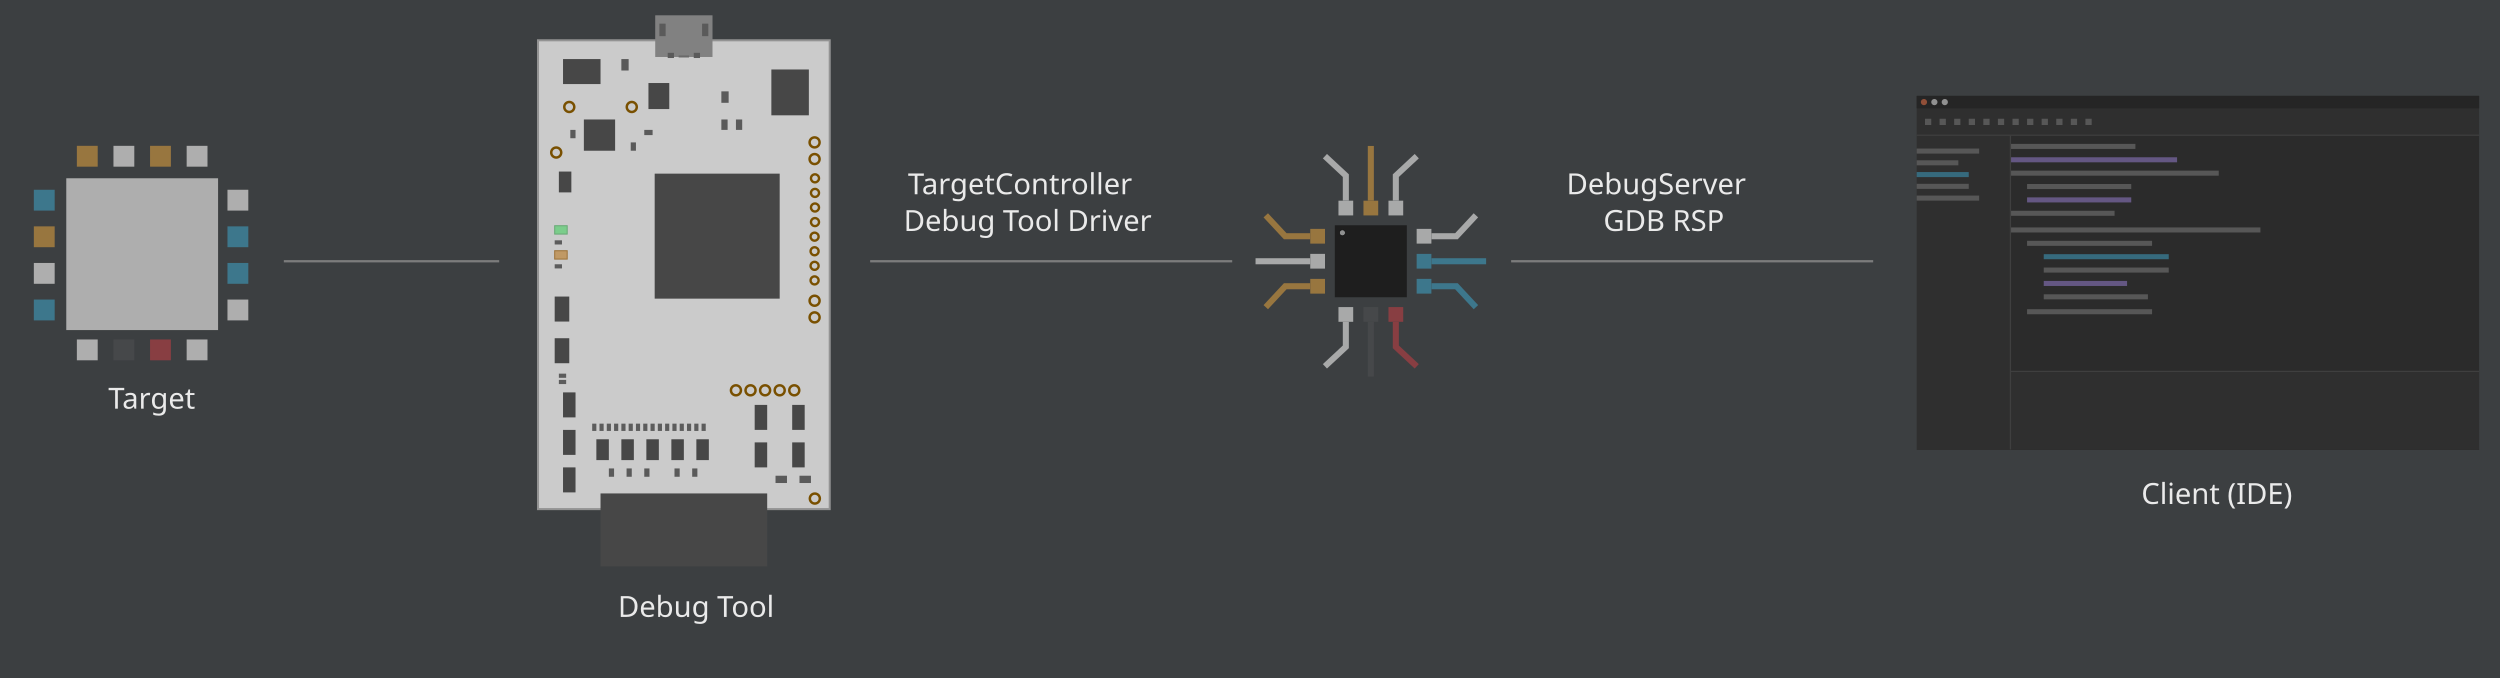
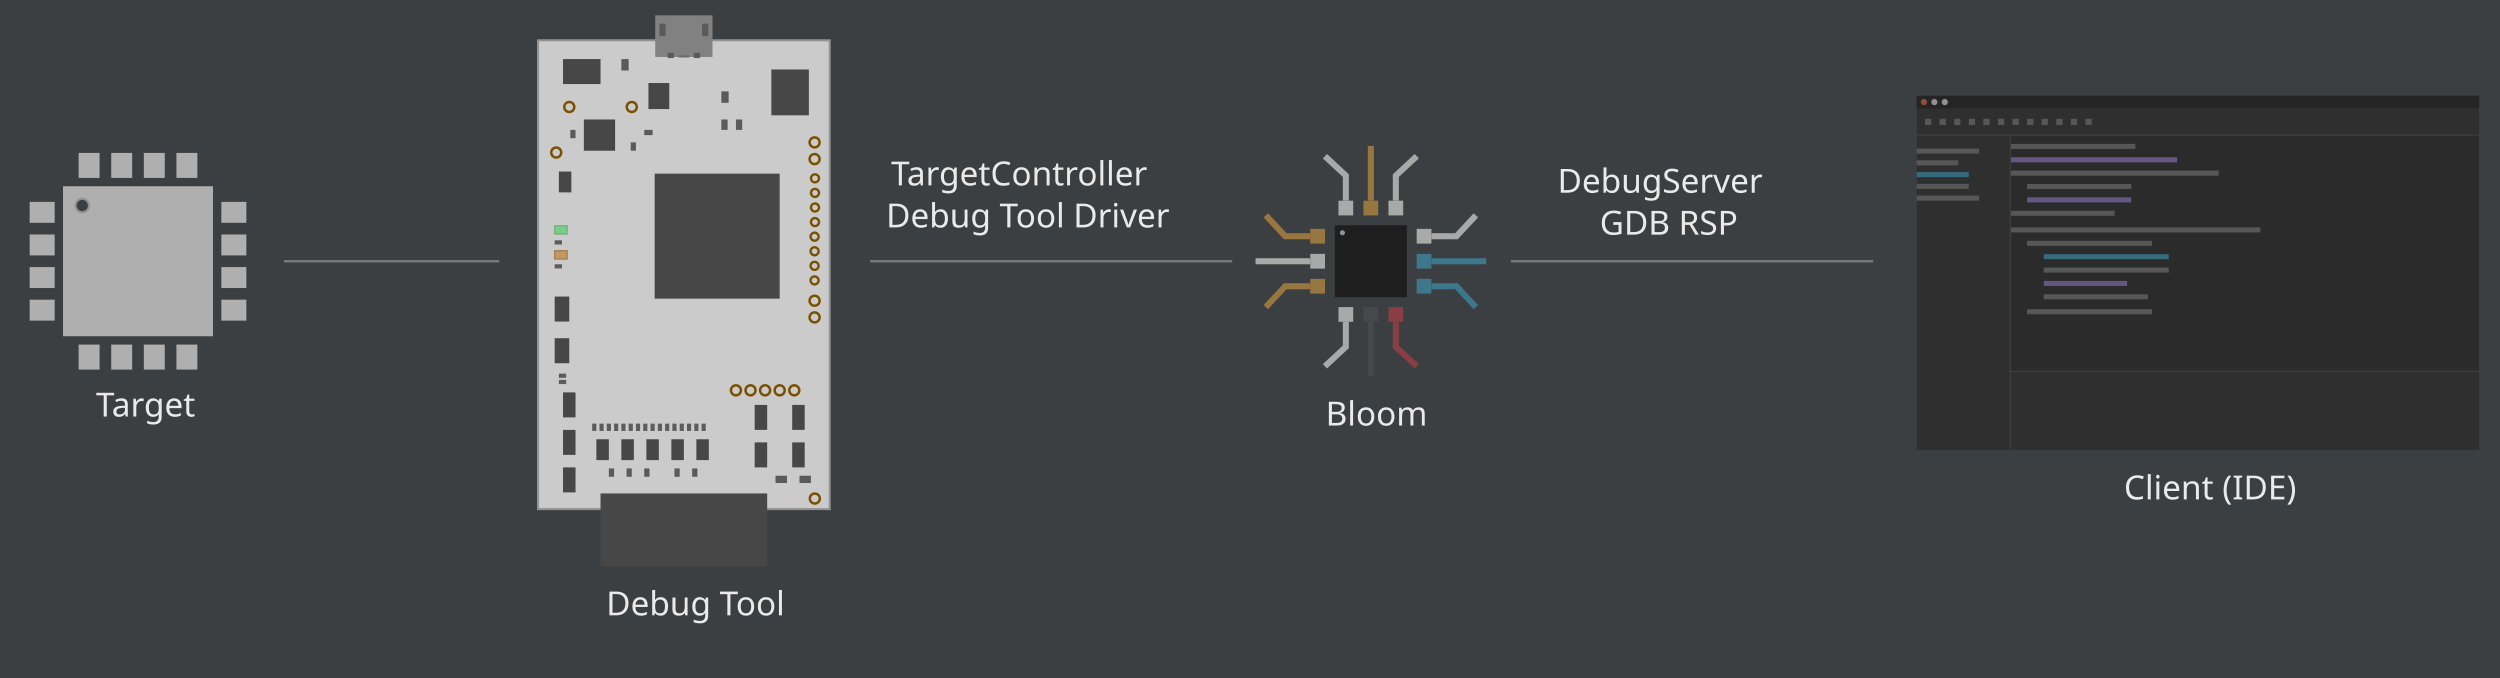
<svg xmlns="http://www.w3.org/2000/svg" width="1200" height="325" viewBox="0 0 317.5 85.99" version="1.1" id="svg4362">
  <defs id="defs4356">
    <rect x="101.296" y="34.963" width="29.271" height="15.143" id="rect1286" />
    <rect x="142.055" y="42.473" width="42.56" height="13.53" id="rect5726" />
  </defs>
  <g id="layer3" style="display:inline">
    <rect style="fill:#3c3f41;fill-opacity:1;stroke:none;stroke-width:0.14;stroke-miterlimit:4;stroke-dasharray:none;stroke-opacity:1" id="rect1337" width="333.052" height="113.406" x="-10.907" y="-2.879" />
  </g>
  <g id="layer1">
    <rect style="display:inline;fill:#cbcbcb;fill-opacity:1;stroke:#939393;stroke-width:0.259;stroke-miterlimit:4;stroke-dasharray:none;stroke-opacity:1" id="rect1596" width="59.537" height="37.047" x="-64.654" y="68.326" transform="rotate(-90)" />
    <rect style="display:inline;opacity:1;fill:#474747;fill-opacity:1;stroke-width:0.414" id="rect1621" width="15.875" height="15.875" x="-37.928" y="83.145" transform="rotate(-90)" />
    <rect style="display:inline;opacity:1;fill:#474747;fill-opacity:1;stroke-width:0.137" id="rect1621-3" width="5.821" height="4.763" x="-14.645" y="97.962" transform="rotate(-90)" />
    <rect style="display:inline;opacity:1;fill:#474747;fill-opacity:1;stroke-width:0.303" id="rect1638" width="2.646" height="1.587" x="-58.433" y="75.737" transform="rotate(-90)" />
    <rect style="display:inline;opacity:1;fill:#474747;fill-opacity:1;stroke-width:0.303" id="rect1638-6" width="2.646" height="1.587" x="-58.433" y="78.912" transform="rotate(-90)" />
    <rect style="display:inline;opacity:1;fill:#474747;fill-opacity:1;stroke-width:0.303" id="rect1638-6-7" width="2.646" height="1.587" x="-58.433" y="82.087" transform="rotate(-90)" />
    <rect style="display:inline;opacity:1;fill:#474747;fill-opacity:1;stroke-width:0.303" id="rect1638-6-7-5" width="2.646" height="1.587" x="-58.433" y="85.262" transform="rotate(-90)" />
    <rect style="display:inline;opacity:1;fill:#474747;fill-opacity:1;stroke-width:0.303" id="rect1638-6-7-5-3" width="2.646" height="1.587" x="-58.433" y="88.437" transform="rotate(-90)" />
    <rect style="display:inline;opacity:1;fill:#474747;fill-opacity:1;stroke-width:0.332" id="rect1638-6-7-5-3-5" width="3.175" height="1.587" x="-59.359" y="95.845" transform="rotate(-90)" />
    <rect style="display:inline;opacity:1;fill:#474747;fill-opacity:1;stroke-width:0.332" id="rect1638-6-7-5-3-5-6" width="3.175" height="1.587" x="-54.597" y="95.845" transform="rotate(-90)" />
    <rect style="display:inline;opacity:1;fill:#474747;fill-opacity:1;stroke-width:0.332" id="rect1638-6-7-5-3-5-6-2" width="3.175" height="1.587" x="-59.359" y="100.608" transform="rotate(-90)" />
    <rect style="display:inline;opacity:1;fill:#474747;fill-opacity:1;stroke-width:0.332" id="rect1638-6-7-5-3-5-6-2-9" width="3.175" height="1.587" x="-54.597" y="100.608" transform="rotate(-90)" />
    <rect style="display:inline;opacity:1;fill:#818181;fill-opacity:1;stroke-width:0.26" id="rect1760" width="5.292" height="7.276" x="-7.236" y="83.212" transform="rotate(-90)" />
    <rect style="display:inline;opacity:1;fill:#474747;fill-opacity:1;stroke-width:0.332" id="rect1638-6-7-5-3-5-1" width="3.175" height="1.587" x="-62.534" y="71.504" transform="rotate(-90)" />
    <rect style="display:inline;opacity:1;fill:#474747;fill-opacity:1;stroke-width:0.332" id="rect1638-6-7-5-3-5-1-2" width="3.175" height="1.587" x="-57.772" y="71.504" transform="rotate(-90)" />
    <rect style="display:inline;opacity:1;fill:#474747;fill-opacity:1;stroke-width:0.332" id="rect1638-6-7-5-3-5-1-2-7" width="3.175" height="1.587" x="-53.009" y="71.504" transform="rotate(-90)" />
    <rect style="display:inline;opacity:1;fill:#474747;fill-opacity:1;stroke-width:0.101" id="rect1621-3-0" width="3.175" height="4.763" x="-10.676" y="71.504" transform="rotate(-90)" />
    <rect style="display:inline;opacity:1;fill:#474747;fill-opacity:1;stroke-width:0.104" id="rect1621-3-9" width="3.969" height="3.969" x="-19.143" y="74.15" transform="rotate(-90)" />
    <rect style="display:inline;opacity:1;fill:#474747;fill-opacity:1;stroke-width:0.359" id="rect1638-6-7-5-3-5-1-3" width="3.175" height="1.852" x="-46.13" y="70.445" transform="rotate(-90)" />
    <rect style="display:inline;opacity:1;fill:#474747;fill-opacity:1;stroke-width:0.359" id="rect1638-6-7-5-3-5-1-2-6" width="3.175" height="1.852" x="-40.838" y="70.445" transform="rotate(-90)" />
    <rect style="display:inline;opacity:1;fill:#474747;fill-opacity:1;stroke-width:0.303" id="rect1638-8" width="2.646" height="1.587" x="-24.434" y="70.975" transform="rotate(-90)" />
    <rect style="display:inline;opacity:1;fill:#5c5c5c;fill-opacity:1;stroke:none;stroke-width:0.217;stroke-miterlimit:4;stroke-dasharray:none;stroke-opacity:1" id="rect2260" width="0.926" height="0.529" x="-54.729" y="75.208" transform="rotate(-90)" />
    <rect style="display:inline;opacity:1;fill:#5c5c5c;fill-opacity:1;stroke:none;stroke-width:0.217;stroke-miterlimit:4;stroke-dasharray:none;stroke-opacity:1" id="rect2260-3" width="0.926" height="0.529" x="-54.729" y="76.134" transform="rotate(-90)" />
    <rect style="display:inline;opacity:1;fill:#5c5c5c;fill-opacity:1;stroke:none;stroke-width:0.217;stroke-miterlimit:4;stroke-dasharray:none;stroke-opacity:1" id="rect2260-3-6" width="0.926" height="0.529" x="-54.729" y="77.06" transform="rotate(-90)" />
    <rect style="display:inline;opacity:1;fill:#5c5c5c;fill-opacity:1;stroke:none;stroke-width:0.217;stroke-miterlimit:4;stroke-dasharray:none;stroke-opacity:1" id="rect2260-1" width="0.926" height="0.529" x="-54.729" y="77.986" transform="rotate(-90)" />
    <rect style="display:inline;opacity:1;fill:#5c5c5c;fill-opacity:1;stroke:none;stroke-width:0.217;stroke-miterlimit:4;stroke-dasharray:none;stroke-opacity:1" id="rect2260-3-0" width="0.926" height="0.529" x="-54.729" y="78.912" transform="rotate(-90)" />
    <rect style="display:inline;opacity:1;fill:#5c5c5c;fill-opacity:1;stroke:none;stroke-width:0.217;stroke-miterlimit:4;stroke-dasharray:none;stroke-opacity:1" id="rect2260-3-6-6" width="0.926" height="0.529" x="-54.729" y="79.838" transform="rotate(-90)" />
    <rect style="display:inline;opacity:1;fill:#5c5c5c;fill-opacity:1;stroke:none;stroke-width:0.217;stroke-miterlimit:4;stroke-dasharray:none;stroke-opacity:1" id="rect2260-32" width="0.926" height="0.529" x="-54.729" y="80.764" transform="rotate(-90)" />
    <rect style="display:inline;opacity:1;fill:#5c5c5c;fill-opacity:1;stroke:none;stroke-width:0.217;stroke-miterlimit:4;stroke-dasharray:none;stroke-opacity:1" id="rect2260-3-06" width="0.926" height="0.529" x="-54.729" y="81.69" transform="rotate(-90)" />
    <rect style="display:inline;opacity:1;fill:#5c5c5c;fill-opacity:1;stroke:none;stroke-width:0.217;stroke-miterlimit:4;stroke-dasharray:none;stroke-opacity:1" id="rect2260-3-6-1" width="0.926" height="0.529" x="-54.729" y="82.616" transform="rotate(-90)" />
    <rect style="display:inline;opacity:1;fill:#5c5c5c;fill-opacity:1;stroke:none;stroke-width:0.217;stroke-miterlimit:4;stroke-dasharray:none;stroke-opacity:1" id="rect2260-1-5" width="0.926" height="0.529" x="-54.729" y="83.542" transform="rotate(-90)" />
    <rect style="display:inline;opacity:1;fill:#5c5c5c;fill-opacity:1;stroke:none;stroke-width:0.217;stroke-miterlimit:4;stroke-dasharray:none;stroke-opacity:1" id="rect2260-3-0-5" width="0.926" height="0.529" x="-54.729" y="84.468" transform="rotate(-90)" />
    <rect style="display:inline;opacity:1;fill:#5c5c5c;fill-opacity:1;stroke:none;stroke-width:0.217;stroke-miterlimit:4;stroke-dasharray:none;stroke-opacity:1" id="rect2260-3-6-6-4" width="0.926" height="0.529" x="-54.729" y="85.394" transform="rotate(-90)" />
    <rect style="display:inline;opacity:1;fill:#5c5c5c;fill-opacity:1;stroke:none;stroke-width:0.217;stroke-miterlimit:4;stroke-dasharray:none;stroke-opacity:1" id="rect2260-3-6-1-7" width="0.926" height="0.529" x="-54.729" y="86.32" transform="rotate(-90)" />
    <rect style="display:inline;opacity:1;fill:#5c5c5c;fill-opacity:1;stroke:none;stroke-width:0.217;stroke-miterlimit:4;stroke-dasharray:none;stroke-opacity:1" id="rect2260-1-5-6" width="0.926" height="0.529" x="-54.729" y="87.246" transform="rotate(-90)" />
    <rect style="display:inline;opacity:1;fill:#5c5c5c;fill-opacity:1;stroke:none;stroke-width:0.217;stroke-miterlimit:4;stroke-dasharray:none;stroke-opacity:1" id="rect2260-3-0-5-5" width="0.926" height="0.529" x="-54.729" y="88.172" transform="rotate(-90)" />
    <rect style="display:inline;opacity:1;fill:#5c5c5c;fill-opacity:1;stroke:none;stroke-width:0.217;stroke-miterlimit:4;stroke-dasharray:none;stroke-opacity:1" id="rect2260-3-6-6-4-6" width="0.926" height="0.529" x="-54.729" y="89.098" transform="rotate(-90)" />
    <rect style="display:inline;opacity:1;fill:#7bcd8b;fill-opacity:1;stroke:#6baa78;stroke-width:0.132;stroke-miterlimit:4;stroke-dasharray:none;stroke-opacity:1" id="rect2367" width="1.058" height="1.587" x="-29.726" y="70.445" transform="rotate(-90)" />
    <rect style="display:inline;opacity:1;fill:#c09965;fill-opacity:1;stroke:#9e753d;stroke-width:0.132;stroke-miterlimit:4;stroke-dasharray:none;stroke-opacity:1" id="rect2367-9" width="1.058" height="1.587" x="-32.901" y="70.445" transform="rotate(-90)" />
    <rect style="display:inline;opacity:1;fill:#5a5a5a;fill-opacity:1;stroke:none;stroke-width:0.308;stroke-miterlimit:4;stroke-dasharray:none;stroke-opacity:1" id="rect2402" width="1.587" height="0.794" x="-4.591" y="83.741" transform="rotate(-90)" />
    <rect style="display:inline;opacity:1;fill:#5a5a5a;fill-opacity:1;stroke:none;stroke-width:0.308;stroke-miterlimit:4;stroke-dasharray:none;stroke-opacity:1" id="rect2402-4" width="1.587" height="0.794" x="-4.591" y="89.165" transform="rotate(-90)" />
    <rect style="display:inline;opacity:1;fill:#5a5a5a;fill-opacity:1;stroke:none;stroke-width:0.199;stroke-miterlimit:4;stroke-dasharray:none;stroke-opacity:1" id="rect2402-4-5" width="0.661" height="0.794" x="-7.369" y="88.106" transform="rotate(-90)" />
    <rect style="display:inline;opacity:1;fill:#5a5a5a;fill-opacity:1;stroke:none;stroke-width:0.199;stroke-miterlimit:4;stroke-dasharray:none;stroke-opacity:1" id="rect2402-4-5-2" width="0.661" height="0.794" x="-7.369" y="84.799" transform="rotate(-90)" />
    <rect style="display:inline;opacity:1;fill:#5a5a5a;fill-opacity:1;stroke:none;stroke-width:0.083;stroke-miterlimit:4;stroke-dasharray:none;stroke-opacity:1" id="rect2458" width="1.323" height="0.794" x="-16.497" y="93.464" transform="rotate(-90)" />
    <rect style="display:inline;opacity:1;fill:#5a5a5a;fill-opacity:1;stroke:none;stroke-width:0.083;stroke-miterlimit:4;stroke-dasharray:none;stroke-opacity:1" id="rect2458-5" width="1.323" height="0.794" x="-16.497" y="91.612" transform="rotate(-90)" />
    <rect style="display:inline;opacity:1;fill:#5a5a5a;fill-opacity:1;stroke:none;stroke-width:0.094;stroke-miterlimit:4;stroke-dasharray:none;stroke-opacity:1" id="rect2458-5-4" width="1.455" height="0.926" x="-13.057" y="91.612" transform="rotate(-90)" />
    <rect style="display:inline;opacity:1;fill:#474747;fill-opacity:1;stroke-width:0.077" id="rect1621-3-9-7" width="3.307" height="2.646" x="-13.851" y="82.352" transform="rotate(-90)" />
    <rect style="display:inline;opacity:1;fill:#5a5a5a;fill-opacity:1;stroke:none;stroke-width:0.094;stroke-miterlimit:4;stroke-dasharray:none;stroke-opacity:1" id="rect2458-5-4-4" width="1.455" height="0.926" x="98.491" y="60.418" />
    <rect style="display:inline;opacity:1;fill:#5a5a5a;fill-opacity:1;stroke:none;stroke-width:0.094;stroke-miterlimit:4;stroke-dasharray:none;stroke-opacity:1" id="rect2458-5-4-4-4" width="1.455" height="0.926" x="101.534" y="60.418" />
    <rect style="display:inline;opacity:1;fill:#5a5a5a;fill-opacity:1;stroke:none;stroke-width:0.068;stroke-miterlimit:4;stroke-dasharray:none;stroke-opacity:1" id="rect2458-5-3" width="1.058" height="0.661" x="-60.55" y="77.325" transform="rotate(-90)" />
    <rect style="display:inline;opacity:1;fill:#5a5a5a;fill-opacity:1;stroke:none;stroke-width:0.068;stroke-miterlimit:4;stroke-dasharray:none;stroke-opacity:1" id="rect2458-5-3-0" width="1.058" height="0.661" x="-60.55" y="79.573" transform="rotate(-90)" />
    <rect style="display:inline;opacity:1;fill:#5a5a5a;fill-opacity:1;stroke:none;stroke-width:0.068;stroke-miterlimit:4;stroke-dasharray:none;stroke-opacity:1" id="rect2458-5-3-0-7" width="1.058" height="0.661" x="-60.55" y="81.822" transform="rotate(-90)" />
    <rect style="display:inline;opacity:1;fill:#5a5a5a;fill-opacity:1;stroke:none;stroke-width:0.068;stroke-miterlimit:4;stroke-dasharray:none;stroke-opacity:1" id="rect2458-5-3-0-8" width="1.058" height="0.661" x="-60.55" y="85.659" transform="rotate(-90)" />
    <rect style="display:inline;opacity:1;fill:#5a5a5a;fill-opacity:1;stroke:none;stroke-width:0.068;stroke-miterlimit:4;stroke-dasharray:none;stroke-opacity:1" id="rect2458-5-3-0-7-6" width="1.058" height="0.661" x="-60.55" y="87.908" transform="rotate(-90)" />
    <rect style="display:inline;opacity:1;fill:#6a6a6a;fill-opacity:1;stroke:none;stroke-width:0.162;stroke-miterlimit:4;stroke-dasharray:none;stroke-opacity:1" id="rect2402-4-5-8" width="0.265" height="1.323" x="-7.302" y="86.188" transform="rotate(-90)" />
    <rect style="display:inline;opacity:1;fill:#5a5a5a;fill-opacity:1;stroke:none;stroke-width:0.094;stroke-miterlimit:4;stroke-dasharray:none;stroke-opacity:1" id="rect2458-5-4-8" width="1.455" height="0.926" x="-8.956" y="78.912" transform="rotate(-90)" />
    <rect style="display:inline;opacity:1;fill:#5a5a5a;fill-opacity:1;stroke:none;stroke-width:0.068;stroke-miterlimit:4;stroke-dasharray:none;stroke-opacity:1" id="rect2458-5-3-0-7-4" width="1.058" height="0.661" x="81.822" y="16.497" />
    <rect style="display:inline;opacity:1;fill:#5a5a5a;fill-opacity:1;stroke:none;stroke-width:0.068;stroke-miterlimit:4;stroke-dasharray:none;stroke-opacity:1" id="rect2458-5-3-0-7-4-3" width="1.058" height="0.661" x="18.084" y="-80.764" transform="rotate(90)" />
    <rect style="display:inline;opacity:1;fill:#5a5a5a;fill-opacity:1;stroke:none;stroke-width:0.068;stroke-miterlimit:4;stroke-dasharray:none;stroke-opacity:1" id="rect2458-5-3-0-7-4-3-1" width="1.058" height="0.661" x="16.497" y="-73.091" transform="rotate(90)" />
    <rect style="display:inline;opacity:1;fill:#5c5c5c;fill-opacity:1;stroke:none;stroke-width:0.217;stroke-miterlimit:4;stroke-dasharray:none;stroke-opacity:1" id="rect2260-4" width="0.926" height="0.529" x="70.975" y="48.247" />
    <rect style="display:inline;opacity:1;fill:#5c5c5c;fill-opacity:1;stroke:none;stroke-width:0.217;stroke-miterlimit:4;stroke-dasharray:none;stroke-opacity:1" id="rect2260-4-9" width="0.926" height="0.529" x="70.975" y="47.453" />
    <rect style="display:inline;opacity:1;fill:#5c5c5c;fill-opacity:1;stroke:none;stroke-width:0.217;stroke-miterlimit:4;stroke-dasharray:none;stroke-opacity:1" id="rect2260-4-9-2" width="0.926" height="0.529" x="70.445" y="33.562" />
    <rect style="display:inline;opacity:1;fill:#5c5c5c;fill-opacity:1;stroke:none;stroke-width:0.217;stroke-miterlimit:4;stroke-dasharray:none;stroke-opacity:1" id="rect2260-4-9-2-0" width="0.926" height="0.529" x="70.445" y="30.52" />
    <rect style="display:inline;opacity:1;fill:#474747;fill-opacity:1;stroke-width:0.289" id="rect1616" width="9.26" height="21.167" x="-71.927" y="76.266" transform="rotate(-90)" />
    <ellipse style="display:inline;opacity:1;fill:none;fill-opacity:1;stroke:#795000;stroke-width:0.305;stroke-miterlimit:4;stroke-dasharray:none;stroke-opacity:1" id="path1876" cx="-35.613" cy="103.452" ry="0.509" rx="0.509" transform="rotate(-90)" />
    <ellipse style="display:inline;opacity:1;fill:none;fill-opacity:1;stroke:#795000;stroke-width:0.305;stroke-miterlimit:4;stroke-dasharray:none;stroke-opacity:1" id="path1876-6" cx="-33.761" cy="103.452" ry="0.509" rx="0.509" transform="rotate(-90)" />
    <ellipse style="display:inline;opacity:1;fill:none;fill-opacity:1;stroke:#795000;stroke-width:0.305;stroke-miterlimit:4;stroke-dasharray:none;stroke-opacity:1" id="path1876-6-2" cx="-31.909" cy="103.452" ry="0.509" rx="0.509" transform="rotate(-90)" />
    <ellipse style="display:inline;opacity:1;fill:none;fill-opacity:1;stroke:#795000;stroke-width:0.305;stroke-miterlimit:4;stroke-dasharray:none;stroke-opacity:1" id="path1876-6-2-6" cx="-30.057" cy="103.452" ry="0.509" rx="0.509" transform="rotate(-90)" />
    <ellipse style="display:inline;opacity:1;fill:none;fill-opacity:1;stroke:#795000;stroke-width:0.305;stroke-miterlimit:4;stroke-dasharray:none;stroke-opacity:1" id="path1876-2" cx="-28.205" cy="103.503" ry="0.509" rx="0.509" transform="rotate(-90)" />
    <ellipse style="display:inline;opacity:1;fill:none;fill-opacity:1;stroke:#795000;stroke-width:0.305;stroke-miterlimit:4;stroke-dasharray:none;stroke-opacity:1" id="path1876-6-0" cx="-26.353" cy="103.503" ry="0.509" rx="0.509" transform="rotate(-90)" />
    <ellipse style="display:inline;opacity:1;fill:none;fill-opacity:1;stroke:#795000;stroke-width:0.305;stroke-miterlimit:4;stroke-dasharray:none;stroke-opacity:1" id="path1876-6-2-2" cx="-24.5" cy="103.503" ry="0.509" rx="0.509" transform="rotate(-90)" />
    <ellipse style="display:inline;opacity:1;fill:none;fill-opacity:1;stroke:#795000;stroke-width:0.305;stroke-miterlimit:4;stroke-dasharray:none;stroke-opacity:1" id="path1876-6-2-6-3" cx="-22.648" cy="103.503" ry="0.509" rx="0.509" transform="rotate(-90)" />
    <ellipse style="display:inline;opacity:1;fill:none;fill-opacity:1;stroke:#795000;stroke-width:0.318;stroke-miterlimit:4;stroke-dasharray:none;stroke-opacity:1" id="path2085" cx="-63.317" cy="103.484" rx="0.635" ry="0.635" transform="rotate(-90)" />
    <ellipse style="display:inline;opacity:1;fill:none;fill-opacity:1;stroke:#795000;stroke-width:0.318;stroke-miterlimit:4;stroke-dasharray:none;stroke-opacity:1" id="path2085-2" cx="-19.371" cy="70.64" rx="0.635" ry="0.635" transform="rotate(-90)" />
    <ellipse style="display:inline;opacity:1;fill:none;fill-opacity:1;stroke:#795000;stroke-width:0.318;stroke-miterlimit:4;stroke-dasharray:none;stroke-opacity:1" id="path2085-2-9" cx="-13.586" cy="72.297" rx="0.635" ry="0.635" transform="rotate(-90)" />
    <ellipse style="display:inline;opacity:1;fill:none;fill-opacity:1;stroke:#795000;stroke-width:0.318;stroke-miterlimit:4;stroke-dasharray:none;stroke-opacity:1" id="path2085-2-3" cx="-49.57" cy="93.464" rx="0.635" ry="0.635" transform="rotate(-90)" />
    <ellipse style="display:inline;opacity:1;fill:none;fill-opacity:1;stroke:#795000;stroke-width:0.318;stroke-miterlimit:4;stroke-dasharray:none;stroke-opacity:1" id="path2085-2-3-1" cx="-49.57" cy="95.316" rx="0.635" ry="0.635" transform="rotate(-90)" />
    <ellipse style="display:inline;opacity:1;fill:none;fill-opacity:1;stroke:#795000;stroke-width:0.318;stroke-miterlimit:4;stroke-dasharray:none;stroke-opacity:1" id="path2085-2-3-9" cx="-49.57" cy="97.168" rx="0.635" ry="0.635" transform="rotate(-90)" />
    <ellipse style="display:inline;opacity:1;fill:none;fill-opacity:1;stroke:#795000;stroke-width:0.318;stroke-miterlimit:4;stroke-dasharray:none;stroke-opacity:1" id="path2085-2-3-1-4" cx="-49.57" cy="99.02" rx="0.635" ry="0.635" transform="rotate(-90)" />
    <ellipse style="display:inline;opacity:1;fill:none;fill-opacity:1;stroke:#795000;stroke-width:0.318;stroke-miterlimit:4;stroke-dasharray:none;stroke-opacity:1" id="path2085-2-3-1-4-7" cx="-49.57" cy="100.872" rx="0.635" ry="0.635" transform="rotate(-90)" />
    <ellipse style="display:inline;opacity:1;fill:none;fill-opacity:1;stroke:#795000;stroke-width:0.318;stroke-miterlimit:4;stroke-dasharray:none;stroke-opacity:1" id="path2085-2-9-4" cx="-13.586" cy="80.235" rx="0.635" ry="0.635" transform="rotate(-90)" />
    <ellipse style="display:inline;opacity:1;fill:none;fill-opacity:1;stroke:#795000;stroke-width:0.318;stroke-miterlimit:4;stroke-dasharray:none;stroke-opacity:1" id="path2085-5" cx="-38.193" cy="103.452" rx="0.635" ry="0.635" transform="rotate(-90)" />
    <ellipse style="display:inline;opacity:1;fill:none;fill-opacity:1;stroke:#795000;stroke-width:0.318;stroke-miterlimit:4;stroke-dasharray:none;stroke-opacity:1" id="path2085-5-0" cx="-40.309" cy="103.452" rx="0.635" ry="0.635" transform="rotate(-90)" />
    <ellipse style="display:inline;opacity:1;fill:none;fill-opacity:1;stroke:#795000;stroke-width:0.318;stroke-miterlimit:4;stroke-dasharray:none;stroke-opacity:1" id="path2085-5-3" cx="-18.084" cy="103.452" rx="0.635" ry="0.635" transform="rotate(-90)" />
    <ellipse style="display:inline;opacity:1;fill:none;fill-opacity:1;stroke:#795000;stroke-width:0.318;stroke-miterlimit:4;stroke-dasharray:none;stroke-opacity:1" id="path2085-5-0-7" cx="-20.201" cy="103.452" rx="0.635" ry="0.635" transform="rotate(-90)" />
+     <text xml:space="preserve" style="font-style:normal;font-weight:normal;font-size:4.233px;line-height:1.25;font-family:sans-serif;fill:#eaeaea;fill-opacity:1;stroke:none;stroke-width:0.265" x="76.988" y="78.146" id="text1292-8-62-1">
+       <tspan x="76.988" y="78.146" style="font-style:normal;font-variant:normal;font-weight:normal;font-stretch:normal;font-size:4.233px;font-family:'Source Sans Pro';-inkscape-font-specification:'Source Sans Pro';fill:#eaeaea;fill-opacity:1;stroke-width:0.265" id="tspan2165">Debug Tool</tspan>
+     </text>
  </g>
  <g id="layer8">
    <rect style="fill:#2f2f2f;fill-opacity:1;stroke:none;stroke-width:0.2" id="rect3910" width="71.438" height="44.979" x="243.416" y="12.171" />
    <rect style="fill:#2b2b2b;fill-opacity:1;stroke:none;stroke-width:0.317;stroke-miterlimit:4;stroke-dasharray:none;stroke-opacity:1" id="rect3971" width="59.505" height="39.92" x="255.323" y="17.166" />
    <rect style="fill:#2f2f2f;fill-opacity:1;stroke:none;stroke-width:0.236;stroke-miterlimit:4;stroke-dasharray:none;stroke-opacity:1" id="rect4135" width="59.518" height="9.918" x="255.323" y="47.168" />
    <rect style="fill:#575757;fill-opacity:1;stroke:none;stroke-width:0.066;stroke-miterlimit:4;stroke-dasharray:none;stroke-opacity:1" id="rect3974" width="0.794" height="0.794" x="244.475" y="15.081" />
    <rect style="fill:#575757;fill-opacity:1;stroke:none;stroke-width:0.066;stroke-miterlimit:4;stroke-dasharray:none;stroke-opacity:1" id="rect3974-2" width="0.794" height="0.794" x="246.327" y="15.081" />
    <rect style="fill:#575757;fill-opacity:1;stroke:none;stroke-width:0.066;stroke-miterlimit:4;stroke-dasharray:none;stroke-opacity:1" id="rect3974-2-6" width="0.794" height="0.794" x="248.179" y="15.081" />
    <rect style="fill:#575757;fill-opacity:1;stroke:none;stroke-width:0.066;stroke-miterlimit:4;stroke-dasharray:none;stroke-opacity:1" id="rect3974-6" width="0.794" height="0.794" x="250.031" y="15.081" />
    <rect style="fill:#575757;fill-opacity:1;stroke:none;stroke-width:0.066;stroke-miterlimit:4;stroke-dasharray:none;stroke-opacity:1" id="rect3974-2-4" width="0.794" height="0.794" x="251.883" y="15.081" />
    <rect style="fill:#575757;fill-opacity:1;stroke:none;stroke-width:0.066;stroke-miterlimit:4;stroke-dasharray:none;stroke-opacity:1" id="rect3974-2-6-9" width="0.794" height="0.794" x="253.735" y="15.081" />
    <rect style="fill:#575757;fill-opacity:1;stroke:none;stroke-width:0.066;stroke-miterlimit:4;stroke-dasharray:none;stroke-opacity:1" id="rect3974-5" width="0.794" height="0.794" x="255.587" y="15.081" />
    <rect style="fill:#575757;fill-opacity:1;stroke:none;stroke-width:0.066;stroke-miterlimit:4;stroke-dasharray:none;stroke-opacity:1" id="rect3974-2-0" width="0.794" height="0.794" x="257.439" y="15.081" />
    <rect style="fill:#575757;fill-opacity:1;stroke:none;stroke-width:0.066;stroke-miterlimit:4;stroke-dasharray:none;stroke-opacity:1" id="rect3974-2-6-4" width="0.794" height="0.794" x="259.291" y="15.081" />
    <rect style="fill:#575757;fill-opacity:1;stroke:none;stroke-width:0.066;stroke-miterlimit:4;stroke-dasharray:none;stroke-opacity:1" id="rect3974-6-8" width="0.794" height="0.794" x="261.143" y="15.081" />
    <rect style="fill:#575757;fill-opacity:1;stroke:none;stroke-width:0.066;stroke-miterlimit:4;stroke-dasharray:none;stroke-opacity:1" id="rect3974-2-4-7" width="0.794" height="0.794" x="262.996" y="15.081" />
    <rect style="fill:#575757;fill-opacity:1;stroke:none;stroke-width:0.066;stroke-miterlimit:4;stroke-dasharray:none;stroke-opacity:1" id="rect3974-2-6-9-1" width="0.794" height="0.794" x="264.848" y="15.081" />
    <rect style="fill:#575757;fill-opacity:1;stroke:none;stroke-width:0.188;stroke-miterlimit:4;stroke-dasharray:none;stroke-opacity:1" id="rect3974-7" width="7.938" height="0.64" x="243.416" y="18.865" />
    <rect style="fill:#575757;fill-opacity:1;stroke:none;stroke-width:0.153;stroke-miterlimit:4;stroke-dasharray:none;stroke-opacity:1" id="rect3974-7-2" width="5.292" height="0.64" x="243.416" y="20.358" />
    <rect style="fill:#366a7d;fill-opacity:1;stroke:none;stroke-width:0.171;stroke-miterlimit:4;stroke-dasharray:none;stroke-opacity:1" id="rect3974-7-2-7" width="6.615" height="0.64" x="243.416" y="21.852" />
    <rect style="fill:#575757;fill-opacity:1;stroke:none;stroke-width:0.171;stroke-miterlimit:4;stroke-dasharray:none;stroke-opacity:1" id="rect3974-7-2-7-2" width="6.615" height="0.64" x="243.416" y="23.345" />
    <rect style="fill:#575757;fill-opacity:1;stroke:none;stroke-width:0.188;stroke-miterlimit:4;stroke-dasharray:none;stroke-opacity:1" id="rect3974-7-26" width="7.938" height="0.64" x="243.416" y="24.839" />
    <rect style="fill:#575757;fill-opacity:1;stroke:none;stroke-width:0.266;stroke-miterlimit:4;stroke-dasharray:none;stroke-opacity:1" id="rect3974-7-0" width="15.875" height="0.64" x="255.323" y="18.274" />
    <rect style="fill:#645783;fill-opacity:1;stroke:none;stroke-width:0.307;stroke-miterlimit:4;stroke-dasharray:none;stroke-opacity:1" id="rect3974-7-0-6" width="21.167" height="0.64" x="255.323" y="19.973" />
    <rect style="fill:#575757;fill-opacity:1;stroke:none;stroke-width:0.343;stroke-miterlimit:4;stroke-dasharray:none;stroke-opacity:1" id="rect3974-7-0-6-1" width="26.458" height="0.64" x="255.323" y="21.671" />
    <rect style="fill:#575757;fill-opacity:1;stroke:none;stroke-width:0.243;stroke-miterlimit:4;stroke-dasharray:none;stroke-opacity:1" id="rect3974-7-0-6-1-5" width="13.229" height="0.64" x="257.439" y="23.369" />
    <rect style="fill:#645783;fill-opacity:1;stroke:none;stroke-width:0.243;stroke-miterlimit:4;stroke-dasharray:none;stroke-opacity:1" id="rect3974-7-0-6-1-5-9" width="13.229" height="0.64" x="257.439" y="25.068" />
    <rect style="fill:#575757;fill-opacity:1;stroke:none;stroke-width:0.376;stroke-miterlimit:4;stroke-dasharray:none;stroke-opacity:1" id="rect3974-7-0-6-1-4" width="31.75" height="0.64" x="255.323" y="28.883" />
    <rect style="fill:#575757;fill-opacity:1;stroke:none;stroke-width:0.266;stroke-miterlimit:4;stroke-dasharray:none;stroke-opacity:1" id="rect3974-7-0-6-1-4-9" width="15.875" height="0.64" x="257.439" y="30.582" />
    <rect style="fill:#575757;fill-opacity:1;stroke:none;stroke-width:0.243;stroke-miterlimit:4;stroke-dasharray:none;stroke-opacity:1" id="rect3974-7-0-6-1-5-9-0" width="13.229" height="0.64" x="255.323" y="26.766" />
    <rect style="fill:#366a7d;fill-opacity:1;stroke:none;stroke-width:0.266;stroke-miterlimit:4;stroke-dasharray:none;stroke-opacity:1" id="rect3974-7-0-6-1-4-9-9" width="15.875" height="0.64" x="259.556" y="32.28" />
    <rect style="fill:#575757;fill-opacity:1;stroke:none;stroke-width:0.266;stroke-miterlimit:4;stroke-dasharray:none;stroke-opacity:1" id="rect3974-7-0-6-1-4-9-9-1" width="15.875" height="0.64" x="257.439" y="39.27" />
    <rect style="fill:#575757;fill-opacity:1;stroke:none;stroke-width:0.266;stroke-miterlimit:4;stroke-dasharray:none;stroke-opacity:1" id="rect3974-7-0-6-1-4-9-9-7" width="15.875" height="0.64" x="259.556" y="33.978" />
    <rect style="fill:#645783;fill-opacity:1;stroke:none;stroke-width:0.217;stroke-miterlimit:4;stroke-dasharray:none;stroke-opacity:1" id="rect3974-7-0-6-1-4-9-9-7-7" width="10.583" height="0.64" x="259.556" y="35.677" />
    <rect style="fill:#575757;fill-opacity:1;stroke:none;stroke-width:0.243;stroke-miterlimit:4;stroke-dasharray:none;stroke-opacity:1" id="rect3974-7-0-6-1-4-9-9-7-7-1" width="13.229" height="0.64" x="259.556" y="37.375" />
    <path style="fill:none;stroke:#3f3f3f;stroke-width:0.162;stroke-linecap:butt;stroke-linejoin:miter;stroke-miterlimit:4;stroke-dasharray:none;stroke-opacity:1" d="M 255.325,57.086 V 17.216" id="path3915" />
    <path style="fill:none;stroke:#3f3f3f;stroke-width:0.147;stroke-linecap:butt;stroke-linejoin:miter;stroke-miterlimit:4;stroke-dasharray:none;stroke-opacity:1" d="m 243.419,17.172 h 71.438" id="path3917" />
    <rect style="fill:#252525;fill-opacity:1;stroke:none;stroke-width:0.534;stroke-miterlimit:4;stroke-dasharray:none;stroke-opacity:1" id="rect3934" width="71.438" height="1.587" x="243.416" y="12.171" />
    <circle style="fill:#914f38;fill-opacity:1;stroke:none;stroke-width:0.135;stroke-miterlimit:4;stroke-dasharray:none;stroke-opacity:1" id="path3936" cx="244.342" cy="12.965" r="0.397" />
    <circle style="fill:#919191;fill-opacity:1;stroke:none;stroke-width:0.135;stroke-miterlimit:4;stroke-dasharray:none;stroke-opacity:1" id="path3936-8" cx="245.665" cy="12.965" r="0.397" />
    <circle style="fill:#919191;fill-opacity:1;stroke:none;stroke-width:0.135;stroke-miterlimit:4;stroke-dasharray:none;stroke-opacity:1" id="path3936-8-9" cx="246.988" cy="12.965" r="0.397" />
    <path style="fill:none;stroke:#3f3f3f;stroke-width:0.15;stroke-linecap:butt;stroke-linejoin:miter;stroke-miterlimit:4;stroke-dasharray:none;stroke-opacity:1" d="m 255.325,47.168 h 59.53" id="path3915-1" />
+     <text xml:space="preserve" style="font-style:normal;font-weight:normal;font-size:4.233px;line-height:1.25;font-family:sans-serif;fill:#eaeaea;fill-opacity:1;stroke:none;stroke-width:0.265" x="269.735" y="63.42" id="text1292-8-6">
+       <tspan x="269.735" y="63.42" style="font-style:normal;font-variant:normal;font-weight:normal;font-stretch:normal;font-size:4.233px;font-family:'Source Sans Pro';-inkscape-font-specification:'Source Sans Pro';fill:#eaeaea;fill-opacity:1;stroke-width:0.265" id="tspan1294-8-8">Client (IDE)</tspan>
+     </text>
+     <text xml:space="preserve" style="font-style:normal;font-weight:normal;font-size:4.233px;line-height:1.25;font-family:sans-serif;display:inline;fill:#eaeaea;fill-opacity:1;stroke:none;stroke-width:0.265" x="168.36" y="54.039" id="text1292-8-6-3">
+       <tspan x="168.36" y="54.039" style="font-style:normal;font-variant:normal;font-weight:normal;font-stretch:normal;font-size:4.233px;font-family:'Source Sans Pro';-inkscape-font-specification:'Source Sans Pro';fill:#eaeaea;fill-opacity:1;stroke-width:0.265" id="tspan1285">Bloom</tspan>
+     </text>
  </g>
  <g id="layer9">
    <path style="display:inline;opacity:1;fill:#a8a9a9;fill-opacity:1;stroke:none;stroke-width:0.312;stroke-miterlimit:4;stroke-dasharray:none;stroke-opacity:1" d="m 171.856,38.999 h -1.871 v 1.871 h 1.871 z" id="path3020" />
    <path style="display:inline;opacity:1;fill:#46484a;fill-opacity:1;stroke:none;stroke-width:0.312;stroke-miterlimit:4;stroke-dasharray:none;stroke-opacity:1" d="m 175.031,38.999 h -1.871 v 1.871 h 1.871 z" id="path3018" />
    <path style="display:inline;opacity:1;fill:#883e42;fill-opacity:1;stroke:none;stroke-width:0.312;stroke-miterlimit:4;stroke-dasharray:none;stroke-opacity:1" d="m 178.207,38.999 h -1.871 v 1.871 h 1.871 z" id="rect3462-6-0-7" />
    <rect style="display:inline;fill:#1e1e1e;fill-opacity:1;stroke:none;stroke-width:0.312;stroke-miterlimit:4;stroke-dasharray:none;stroke-opacity:1" id="rect3447" width="9.146" height="9.146" x="169.522" y="28.606" />
    <path style="display:inline;opacity:1;fill:#a8a9a9;fill-opacity:1;stroke:none;stroke-width:0.312;stroke-miterlimit:4;stroke-dasharray:none;stroke-opacity:1" d="m 171.856,25.487 h -1.871 v 1.871 h 1.871 z" id="path3014" />
    <path style="display:inline;opacity:1;fill:#98763f;fill-opacity:1;stroke:none;stroke-width:0.312;stroke-miterlimit:4;stroke-dasharray:none;stroke-opacity:1" d="m 175.031,25.487 h -1.871 v 1.871 h 1.871 z" id="path3012" />
    <path style="display:inline;opacity:1;fill:#a8a9a9;fill-opacity:1;stroke:none;stroke-width:0.312;stroke-miterlimit:4;stroke-dasharray:none;stroke-opacity:1" d="m 178.207,25.487 h -1.871 v 1.871 h 1.871 z" id="rect3462-6-0-7-3" />
    <path style="display:inline;fill:none;stroke:#883e42;stroke-width:0.769;stroke-linecap:butt;stroke-linejoin:miter;stroke-miterlimit:4;stroke-dasharray:none;stroke-opacity:1" d="m 177.271,40.87 v 3.181 l 2.657,2.472" id="path2868-1" />
    <path style="display:inline;fill:none;stroke:#a8a9a9;stroke-width:0.769;stroke-linecap:butt;stroke-linejoin:miter;stroke-miterlimit:4;stroke-dasharray:none;stroke-opacity:1" d="m 170.921,40.87 v 3.181 l -2.657,2.472" id="path2868-4-96" />
    <path style="display:inline;fill:none;stroke:#46484a;stroke-width:0.769;stroke-linecap:butt;stroke-linejoin:miter;stroke-miterlimit:4;stroke-dasharray:none;stroke-opacity:1" d="m 174.096,40.87 v 6.95" id="path2885-2" />
    <path style="display:inline;fill:none;stroke:#a8a9a9;stroke-width:0.769;stroke-linecap:butt;stroke-linejoin:miter;stroke-miterlimit:4;stroke-dasharray:none;stroke-opacity:1" d="m 170.921,25.487 v -3.181 l -2.657,-2.472" id="path2868-1-1" />
    <path style="display:inline;fill:none;stroke:#a8a9a9;stroke-width:0.769;stroke-linecap:butt;stroke-linejoin:miter;stroke-miterlimit:4;stroke-dasharray:none;stroke-opacity:1" d="m 177.271,25.487 v -3.181 l 2.657,-2.472" id="path2868-4-96-2" />
    <path style="display:inline;fill:none;stroke:#98763f;stroke-width:0.769;stroke-linecap:butt;stroke-linejoin:miter;stroke-miterlimit:4;stroke-dasharray:none;stroke-opacity:1" d="M 174.096,25.487 V 18.537" id="path2885-2-0" />
    <path style="display:inline;fill:none;stroke:#a8a9a9;stroke-width:0.769;stroke-linecap:butt;stroke-linejoin:miter;stroke-miterlimit:4;stroke-dasharray:none;stroke-opacity:1" d="m 181.787,30.003 h 3.181 l 2.472,-2.657" id="path2868" />
    <path style="display:inline;fill:none;stroke:#3d778c;stroke-width:0.769;stroke-linecap:butt;stroke-linejoin:miter;stroke-miterlimit:4;stroke-dasharray:none;stroke-opacity:1" d="m 181.787,36.354 h 3.181 l 2.472,2.657" id="path2868-4" />
    <path style="display:inline;fill:none;stroke:#3d778c;stroke-width:0.769;stroke-linecap:butt;stroke-linejoin:miter;stroke-miterlimit:4;stroke-dasharray:none;stroke-opacity:1" d="m 181.787,33.179 h 6.95" id="path2885" />
    <path style="display:inline;fill:none;stroke:#98763f;stroke-width:0.769;stroke-linecap:butt;stroke-linejoin:miter;stroke-miterlimit:4;stroke-dasharray:none;stroke-opacity:1" d="m 166.405,30.003 h -3.181 l -2.472,-2.657" id="path2868-9" />
    <path style="display:inline;fill:none;stroke:#98763f;stroke-width:0.769;stroke-linecap:butt;stroke-linejoin:miter;stroke-miterlimit:4;stroke-dasharray:none;stroke-opacity:1" d="m 166.405,36.354 h -3.181 l -2.472,2.657" id="path2868-4-9" />
    <path style="display:inline;fill:none;stroke:#a8a9a9;stroke-width:0.769;stroke-linecap:butt;stroke-linejoin:miter;stroke-miterlimit:4;stroke-dasharray:none;stroke-opacity:1" d="m 166.405,33.179 h -6.95" id="path2885-4" />
    <rect style="display:inline;opacity:1;fill:#98763f;fill-opacity:1;stroke:none;stroke-width:0.312;stroke-miterlimit:4;stroke-dasharray:none;stroke-opacity:1" id="rect3462-2-5" width="1.871" height="1.871" x="-168.275" y="29.068" transform="scale(-1,1)" />
    <rect style="display:inline;opacity:1;fill:#a8a9a9;fill-opacity:1;stroke:none;stroke-width:0.312;stroke-miterlimit:4;stroke-dasharray:none;stroke-opacity:1" id="rect3462-3-7-9" width="1.871" height="1.871" x="-168.275" y="32.243" transform="scale(-1,1)" />
    <rect style="display:inline;opacity:1;fill:#98763f;fill-opacity:1;stroke:none;stroke-width:0.312;stroke-miterlimit:4;stroke-dasharray:none;stroke-opacity:1" id="rect3462-6-0-3" width="1.871" height="1.871" x="-168.275" y="35.419" transform="scale(-1,1)" />
    <rect style="display:inline;opacity:1;fill:#a8a9a9;fill-opacity:1;stroke:none;stroke-width:0.312;stroke-miterlimit:4;stroke-dasharray:none;stroke-opacity:1" id="rect3462-2" width="1.871" height="1.871" x="179.916" y="29.068" />
    <rect style="display:inline;opacity:1;fill:#3d778c;fill-opacity:1;stroke:none;stroke-width:0.312;stroke-miterlimit:4;stroke-dasharray:none;stroke-opacity:1" id="rect3462-3-7" width="1.871" height="1.871" x="179.916" y="32.243" />
    <rect style="display:inline;opacity:1;fill:#3d778c;fill-opacity:1;stroke:none;stroke-width:0.312;stroke-miterlimit:4;stroke-dasharray:none;stroke-opacity:1" id="rect3462-6-0" width="1.871" height="1.871" x="179.916" y="35.419" />
    <ellipse style="display:inline;fill:#a8a9a9;fill-opacity:0.814;stroke:#0f0f0f;stroke-width:0.096;stroke-miterlimit:4;stroke-dasharray:none;stroke-opacity:1" id="path3034" cx="170.484" cy="29.567" rx="0.385" ry="0.385" />
  </g>
  <g id="layer4">
-     <rect style="fill:#aeaeae;fill-opacity:1;stroke-width:0.169" id="rect3447-3" width="19.279" height="19.279" x="8.416" y="22.64" />
-     <rect style="opacity:1;fill:#3d778c;fill-opacity:1;stroke-width:0.121" id="rect3462" width="2.646" height="2.646" x="4.297" y="24.1" />
-     <rect style="opacity:1;fill:#98763f;fill-opacity:1;stroke-width:0.121" id="rect3462-3" width="2.646" height="2.646" x="4.297" y="28.748" />
-     <rect style="opacity:1;fill:#aeaeae;fill-opacity:1;stroke-width:0.121" id="rect3462-6" width="2.646" height="2.646" x="4.297" y="33.396" />
-     <rect style="opacity:1;fill:#3d778c;fill-opacity:1;stroke-width:0.121" id="rect3462-7" width="2.646" height="2.646" x="4.297" y="38.044" />
-     <rect style="opacity:1;fill:#aeaeae;fill-opacity:1;stroke-width:0.121" id="rect3462-2-67" width="2.646" height="2.646" x="28.888" y="24.1" />
-     <rect style="opacity:1;fill:#3d778c;fill-opacity:1;stroke-width:0.121" id="rect3462-3-7-5" width="2.646" height="2.646" x="28.888" y="28.748" />
-     <rect style="opacity:1;fill:#3d778c;fill-opacity:1;stroke-width:0.121" id="rect3462-6-0-35" width="2.646" height="2.646" x="28.888" y="33.396" />
-     <rect style="opacity:1;fill:#aeaeae;fill-opacity:1;stroke-width:0.121" id="rect3462-7-9" width="2.646" height="2.646" x="28.888" y="38.044" />
-     <path style="opacity:1;fill:#aeaeae;fill-opacity:1;stroke-width:0.121" d="M 12.407,43.112 H 9.761 v 2.646 H 12.407 Z" id="path3628" />
-     <path style="opacity:1;fill:#46484a;fill-opacity:1;stroke-width:0.121" d="m 17.055,43.112 h -2.646 v 2.646 h 2.646 z" id="path3626" />
-     <path style="opacity:1;fill:#883e42;fill-opacity:1;stroke-width:0.121" d="m 21.703,43.112 h -2.646 v 2.646 h 2.646 z" id="path3624" />
-     <path style="opacity:1;fill:#aeaeae;fill-opacity:1;stroke-width:0.121" d="m 26.351,43.112 h -2.646 v 2.646 h 2.646 z" id="rect3462-2-6" />
-     <path style="opacity:1;fill:#98763f;fill-opacity:1;stroke-width:0.121" d="M 12.407,18.521 H 9.761 v 2.646 H 12.407 Z" id="path3638" />
-     <path style="opacity:1;fill:#aeaeae;fill-opacity:1;stroke-width:0.121" d="m 17.055,18.521 h -2.646 v 2.646 h 2.646 z" id="path3636" />
-     <path style="opacity:1;fill:#98763f;fill-opacity:1;stroke-width:0.121" d="m 21.703,18.521 h -2.646 v 2.646 h 2.646 z" id="path3634" />
-     <path style="opacity:1;fill:#aeaeae;fill-opacity:1;stroke-width:0.121" d="m 26.351,18.521 h -2.646 v 2.646 h 2.646 z" id="rect3462-2-6-1" />
+     <rect style="fill:#afafaf;fill-opacity:1;stroke-width:0.167" id="rect3447-3" width="19.05" height="19.05" x="8.001" y="23.654" />
+     <rect style="opacity:1;fill:#afafaf;fill-opacity:1;stroke-width:0.133" id="rect3462-2-67" width="3.175" height="2.66" x="28.109" y="25.638" />
+     <rect style="opacity:1;fill:#afafaf;fill-opacity:1;stroke-width:0.133" id="rect3462-3-7-5" width="3.175" height="2.66" x="28.109" y="29.779" />
+     <rect style="opacity:1;fill:#afafaf;fill-opacity:1;stroke-width:0.133" id="rect3462-6-0-35" width="3.175" height="2.66" x="28.109" y="33.919" />
+     <rect style="opacity:1;fill:#afafaf;fill-opacity:1;stroke-width:0.133" id="rect3462-7-9" width="3.175" height="2.66" x="28.109" y="38.06" />
+     <rect style="opacity:1;fill:#afafaf;fill-opacity:1;stroke-width:0.133" id="rect3462-2-67-3" width="3.175" height="2.66" x="3.767" y="25.638" />
+     <rect style="opacity:1;fill:#afafaf;fill-opacity:1;stroke-width:0.133" id="rect3462-3-7-5-6" width="3.175" height="2.66" x="3.767" y="29.779" />
+     <rect style="opacity:1;fill:#afafaf;fill-opacity:1;stroke-width:0.133" id="rect3462-6-0-35-7" width="3.175" height="2.66" x="3.767" y="33.919" />
+     <rect style="opacity:1;fill:#afafaf;fill-opacity:1;stroke-width:0.133" id="rect3462-7-9-5" width="3.175" height="2.66" x="3.767" y="38.06" />
+     <ellipse style="fill:#3c3f41;fill-opacity:1;stroke:#919191;stroke-width:0.265;stroke-miterlimit:4;stroke-dasharray:none;stroke-opacity:1" id="path1331" cx="10.448" cy="26.101" rx="0.848" ry="0.848" />
+     <path id="rect3462-2-67-3-7" style="opacity:1;fill:#afafaf;fill-opacity:1;stroke-width:0.133" d="m 25.066,43.762 h -2.66 v 3.175 h 2.66 z m -4.141,0 h -2.659 v 3.175 h 2.659 z m -4.14,0 h -2.66 v 3.175 h 2.66 z m -4.14,0 H 9.985 v 3.175 h 2.66 z" />
+     <path id="rect3462-2-67-3-7-6" style="opacity:1;fill:#afafaf;fill-opacity:1;stroke-width:0.133" d="m 25.066,19.421 h -2.66 v 3.175 h 2.66 z m -4.141,0 h -2.659 v 3.175 h 2.659 z m -4.14,0 h -2.66 v 3.175 h 2.66 z m -4.14,0 H 9.985 v 3.175 h 2.66 z" />
+     <text xml:space="preserve" style="font-style:normal;font-weight:normal;font-size:4.233px;line-height:1.25;font-family:sans-serif;fill:#eaeaea;fill-opacity:1;stroke:none;stroke-width:0.265" x="12.185" y="52.902" id="text1292-8-62">
+       <tspan x="12.185" y="52.902" style="font-style:normal;font-variant:normal;font-weight:normal;font-stretch:normal;font-size:4.233px;font-family:'Source Sans Pro';-inkscape-font-specification:'Source Sans Pro';fill:#eaeaea;fill-opacity:1;stroke-width:0.265" id="tspan2125">Target</tspan>
+     </text>
  </g>
  <g id="layer2">
    <path style="fill:none;stroke:#7c7c7c;stroke-width:0.29px;stroke-linecap:butt;stroke-linejoin:miter;stroke-opacity:1" d="M 156.49,33.179 H 110.509" id="path1267" />
    <path style="fill:none;stroke:#7c7c7c;stroke-width:0.29px;stroke-linecap:butt;stroke-linejoin:miter;stroke-opacity:1" d="M 237.893,33.179 H 191.913" id="path1267-8" />
    <text xml:space="preserve" id="text1284" style="font-style:normal;font-weight:normal;font-size:5.292px;line-height:1.25;font-family:sans-serif;white-space:pre;shape-inside:url(#rect1286);fill:#000000;fill-opacity:1;stroke:none;" />
-     <text xml:space="preserve" style="font-style:normal;font-weight:normal;font-size:3.704px;line-height:1.25;font-family:sans-serif;fill:#eaeaea;fill-opacity:1;stroke:none;stroke-width:0.265" x="132.922" y="24.67" id="text1292">
-       <tspan x="132.922" y="24.67" style="font-style:normal;font-variant:normal;font-weight:normal;font-stretch:normal;font-size:3.704px;font-family:'Source Sans Pro';-inkscape-font-specification:'Source Sans Pro';text-align:center;text-anchor:middle;fill:#eaeaea;fill-opacity:1;stroke-width:0.265" id="tspan1294">TargetController</tspan>
-       <tspan x="132.922" y="29.336" style="font-style:normal;font-variant:normal;font-weight:normal;font-stretch:normal;font-size:3.704px;font-family:'Source Sans Pro';-inkscape-font-specification:'Source Sans Pro';text-align:center;text-anchor:middle;fill:#eaeaea;fill-opacity:1;stroke-width:0.265" id="tspan1316">Debug Tool Driver</tspan>
-     </text>
-     <text xml:space="preserve" style="font-style:normal;font-weight:normal;font-size:3.704px;line-height:1.25;font-family:sans-serif;fill:#eaeaea;fill-opacity:1;stroke:none;stroke-width:0.265" x="213.717" y="24.67" id="text1292-8">
-       <tspan x="213.717" y="24.67" style="font-style:normal;font-variant:normal;font-weight:normal;font-stretch:normal;font-size:3.704px;font-family:'Source Sans Pro';-inkscape-font-specification:'Source Sans Pro';text-align:center;text-anchor:middle;fill:#eaeaea;fill-opacity:1;stroke-width:0.265" id="tspan1294-8">DebugServer</tspan>
-       <tspan x="213.717" y="29.336" style="font-style:normal;font-variant:normal;font-weight:normal;font-stretch:normal;font-size:3.704px;font-family:'Source Sans Pro';-inkscape-font-specification:'Source Sans Pro';text-align:center;text-anchor:middle;fill:#eaeaea;fill-opacity:1;stroke-width:0.265" id="tspan2169">GDB RSP</tspan>
-     </text>
-     <text xml:space="preserve" style="font-style:normal;font-weight:normal;font-size:3.704px;line-height:1.25;font-family:sans-serif;fill:#eaeaea;fill-opacity:1;stroke:none;stroke-width:0.265" x="271.955" y="64.005" id="text1292-8-6">
-       <tspan x="271.955" y="64.005" style="font-style:normal;font-variant:normal;font-weight:normal;font-stretch:normal;font-size:3.704px;font-family:'Source Sans Pro';-inkscape-font-specification:'Source Sans Pro';fill:#eaeaea;fill-opacity:1;stroke-width:0.265" id="tspan1294-8-8">Client (IDE)</tspan>
+     <text xml:space="preserve" style="font-style:normal;font-weight:normal;font-size:4.233px;line-height:1.25;font-family:sans-serif;fill:#eaeaea;fill-opacity:1;stroke:none;stroke-width:0.265" x="133.286" y="23.548" id="text1292">
+       <tspan x="133.286" y="23.548" style="font-style:normal;font-variant:normal;font-weight:normal;font-stretch:normal;font-size:4.233px;font-family:'Source Sans Pro';-inkscape-font-specification:'Source Sans Pro';text-align:center;text-anchor:middle;fill:#eaeaea;fill-opacity:1;stroke-width:0.265" id="tspan1294">TargetController</tspan>
+       <tspan x="133.286" y="28.881" style="font-style:normal;font-variant:normal;font-weight:normal;font-stretch:normal;font-size:4.233px;font-family:'Source Sans Pro';-inkscape-font-specification:'Source Sans Pro';text-align:center;text-anchor:middle;fill:#eaeaea;fill-opacity:1;stroke-width:0.265" id="tspan1316">Debug Tool Driver</tspan>
+     </text>
+     <text xml:space="preserve" style="font-style:normal;font-weight:normal;font-size:4.233px;line-height:1.25;font-family:sans-serif;fill:#eaeaea;fill-opacity:1;stroke:none;stroke-width:0.265" x="214.689" y="24.475" id="text1292-8">
+       <tspan x="214.689" y="24.475" style="font-style:normal;font-variant:normal;font-weight:normal;font-stretch:normal;font-size:4.233px;font-family:'Source Sans Pro';-inkscape-font-specification:'Source Sans Pro';text-align:center;text-anchor:middle;fill:#eaeaea;fill-opacity:1;stroke-width:0.265" id="tspan1294-8">DebugServer</tspan>
+       <tspan x="214.689" y="29.808" style="font-style:normal;font-variant:normal;font-weight:normal;font-stretch:normal;font-size:4.233px;font-family:'Source Sans Pro';-inkscape-font-specification:'Source Sans Pro';text-align:center;text-anchor:middle;fill:#eaeaea;fill-opacity:1;stroke-width:0.265" id="tspan2169">GDB RSP</tspan>
    </text>
    <path style="fill:none;stroke:#7c7c7c;stroke-width:0.29px;stroke-linecap:butt;stroke-linejoin:miter;stroke-opacity:1" d="M 36.047,33.179 H 63.396" id="path2104" />
-     <text xml:space="preserve" style="font-style:normal;font-weight:normal;font-size:3.704px;line-height:1.25;font-family:sans-serif;fill:#eaeaea;fill-opacity:1;stroke:none;stroke-width:0.265" x="13.761" y="51.903" id="text1292-8-62">
-       <tspan x="13.761" y="51.903" style="font-style:normal;font-variant:normal;font-weight:normal;font-stretch:normal;font-size:3.704px;font-family:'Source Sans Pro';-inkscape-font-specification:'Source Sans Pro';fill:#eaeaea;fill-opacity:1;stroke-width:0.265" id="tspan2125">Target</tspan>
-     </text>
-     <text xml:space="preserve" style="font-style:normal;font-weight:normal;font-size:3.704px;line-height:1.25;font-family:sans-serif;fill:#eaeaea;fill-opacity:1;stroke:none;stroke-width:0.265" x="78.48" y="78.345" id="text1292-8-62-1">
-       <tspan x="78.48" y="78.345" style="font-style:normal;font-variant:normal;font-weight:normal;font-stretch:normal;font-size:3.704px;font-family:'Source Sans Pro';-inkscape-font-specification:'Source Sans Pro';fill:#eaeaea;fill-opacity:1;stroke-width:0.265" id="tspan2165">Debug Tool</tspan>
-     </text>
  </g>
</svg>
